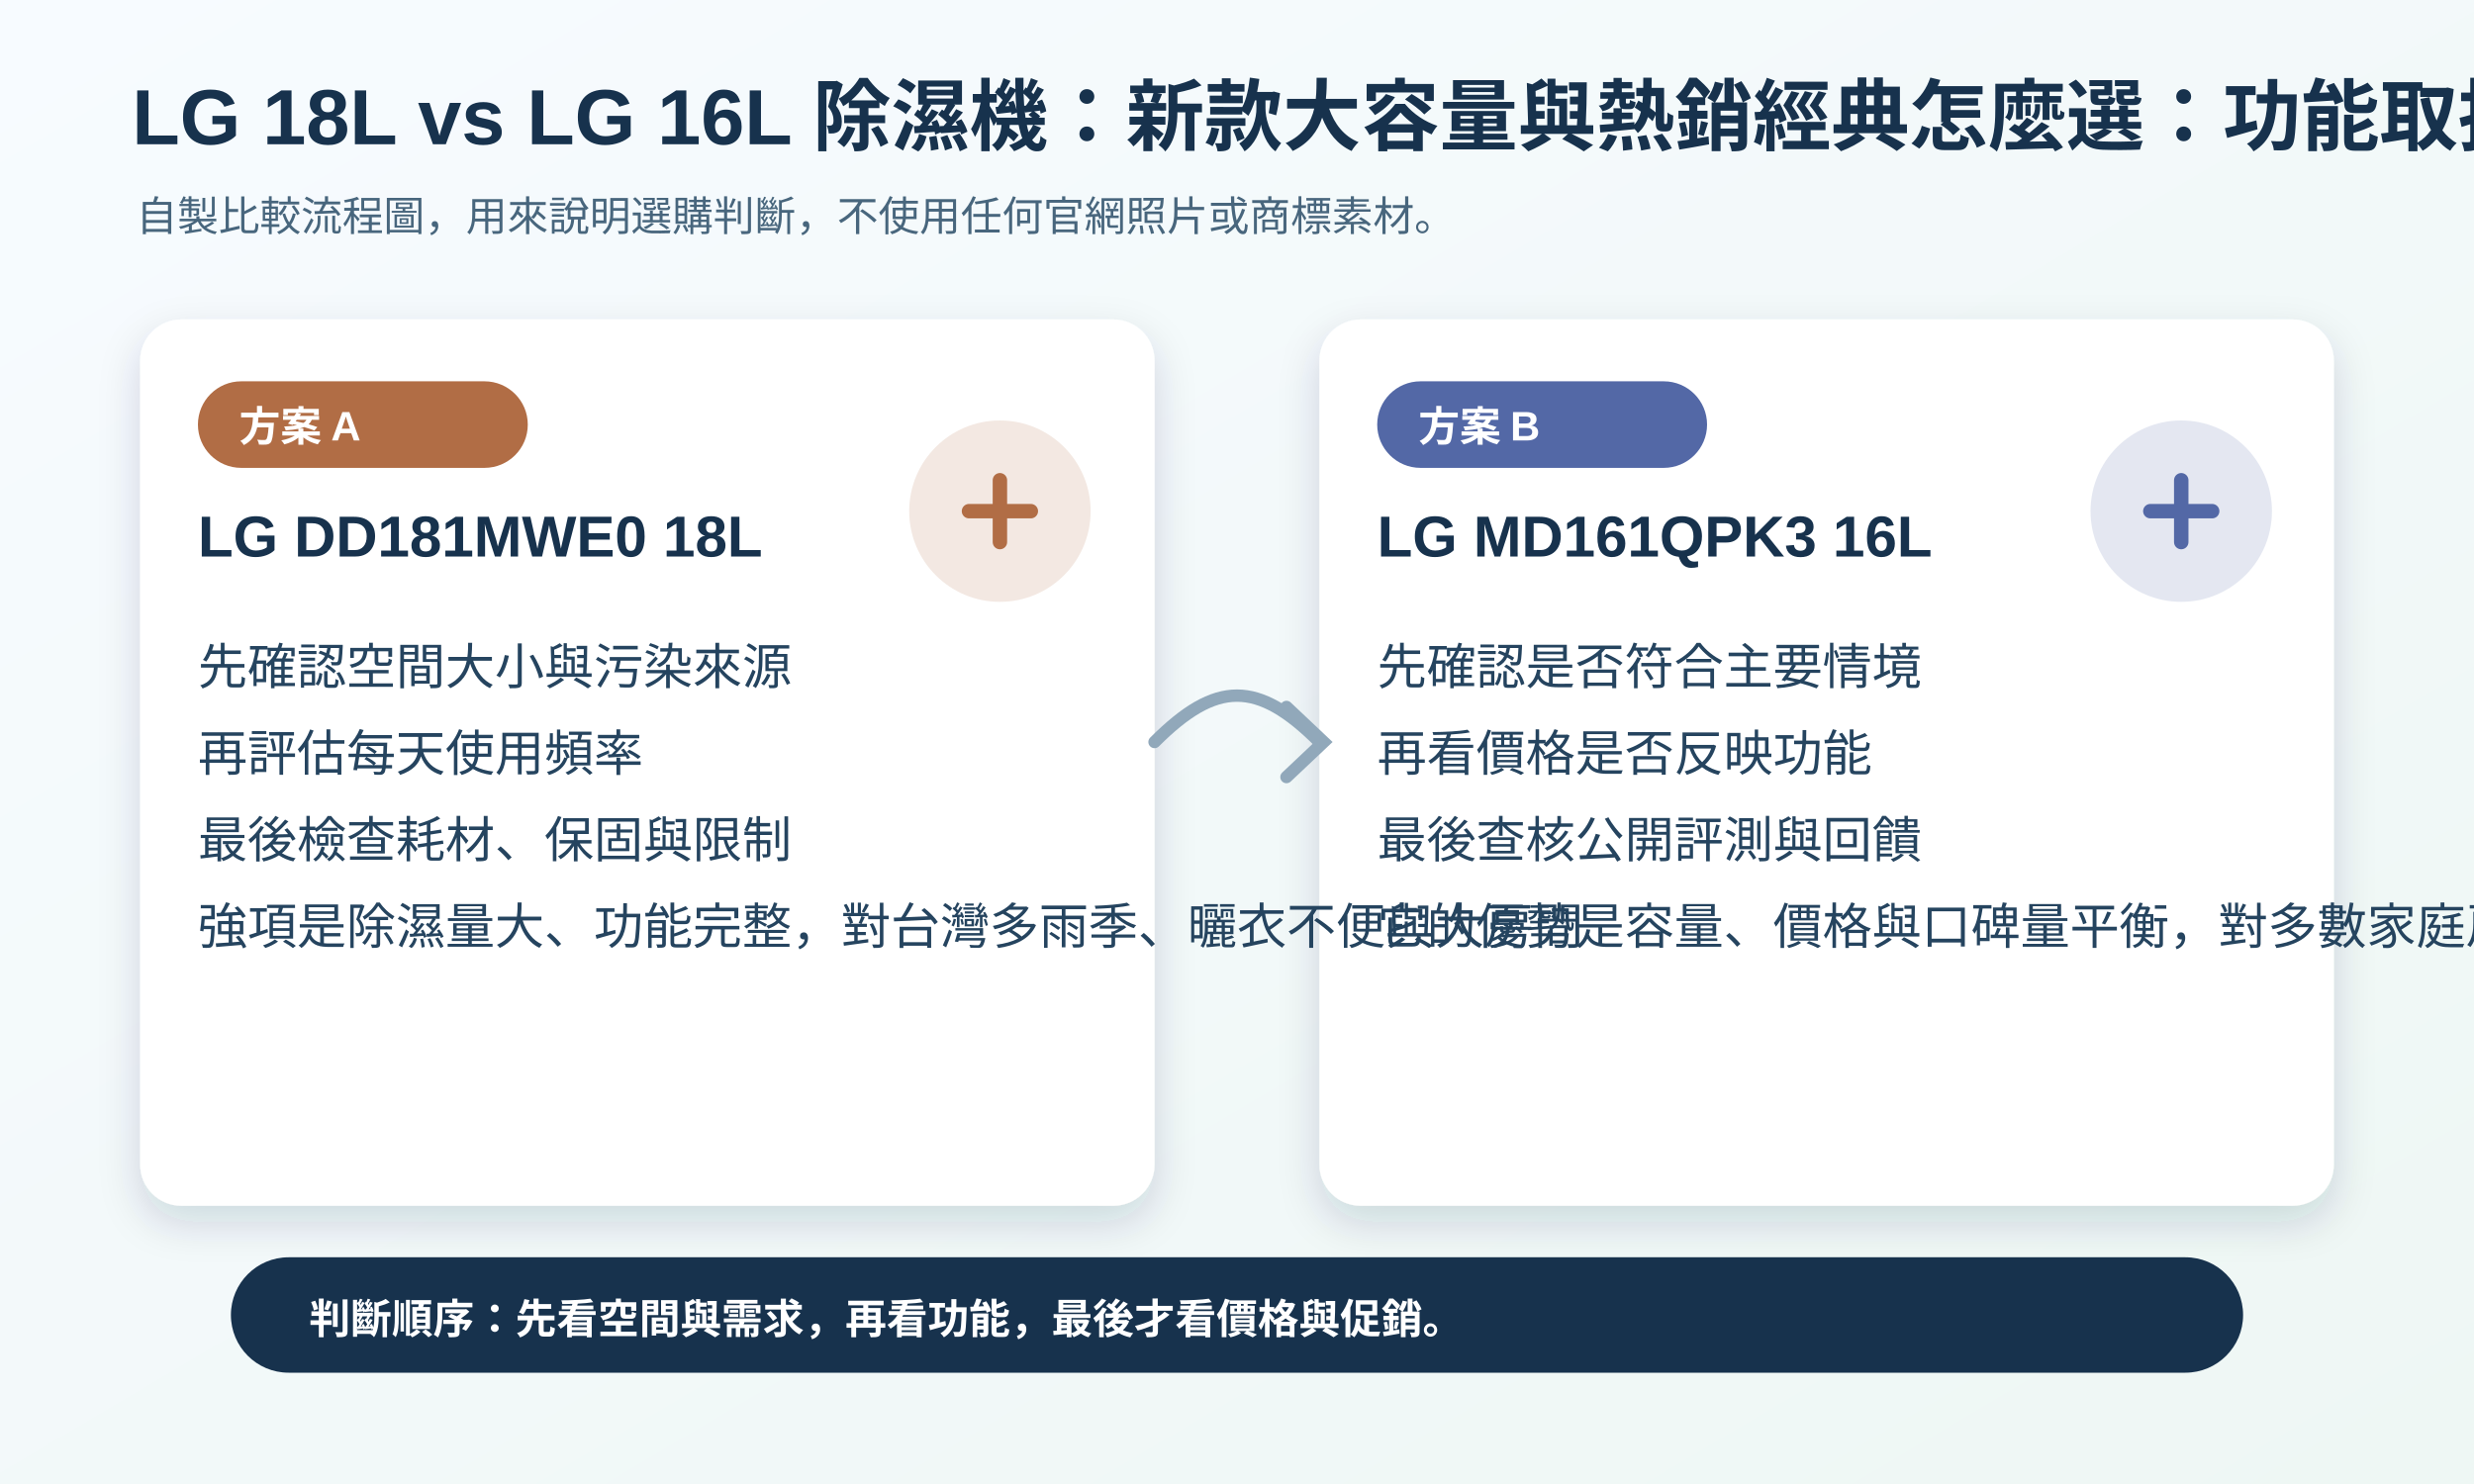
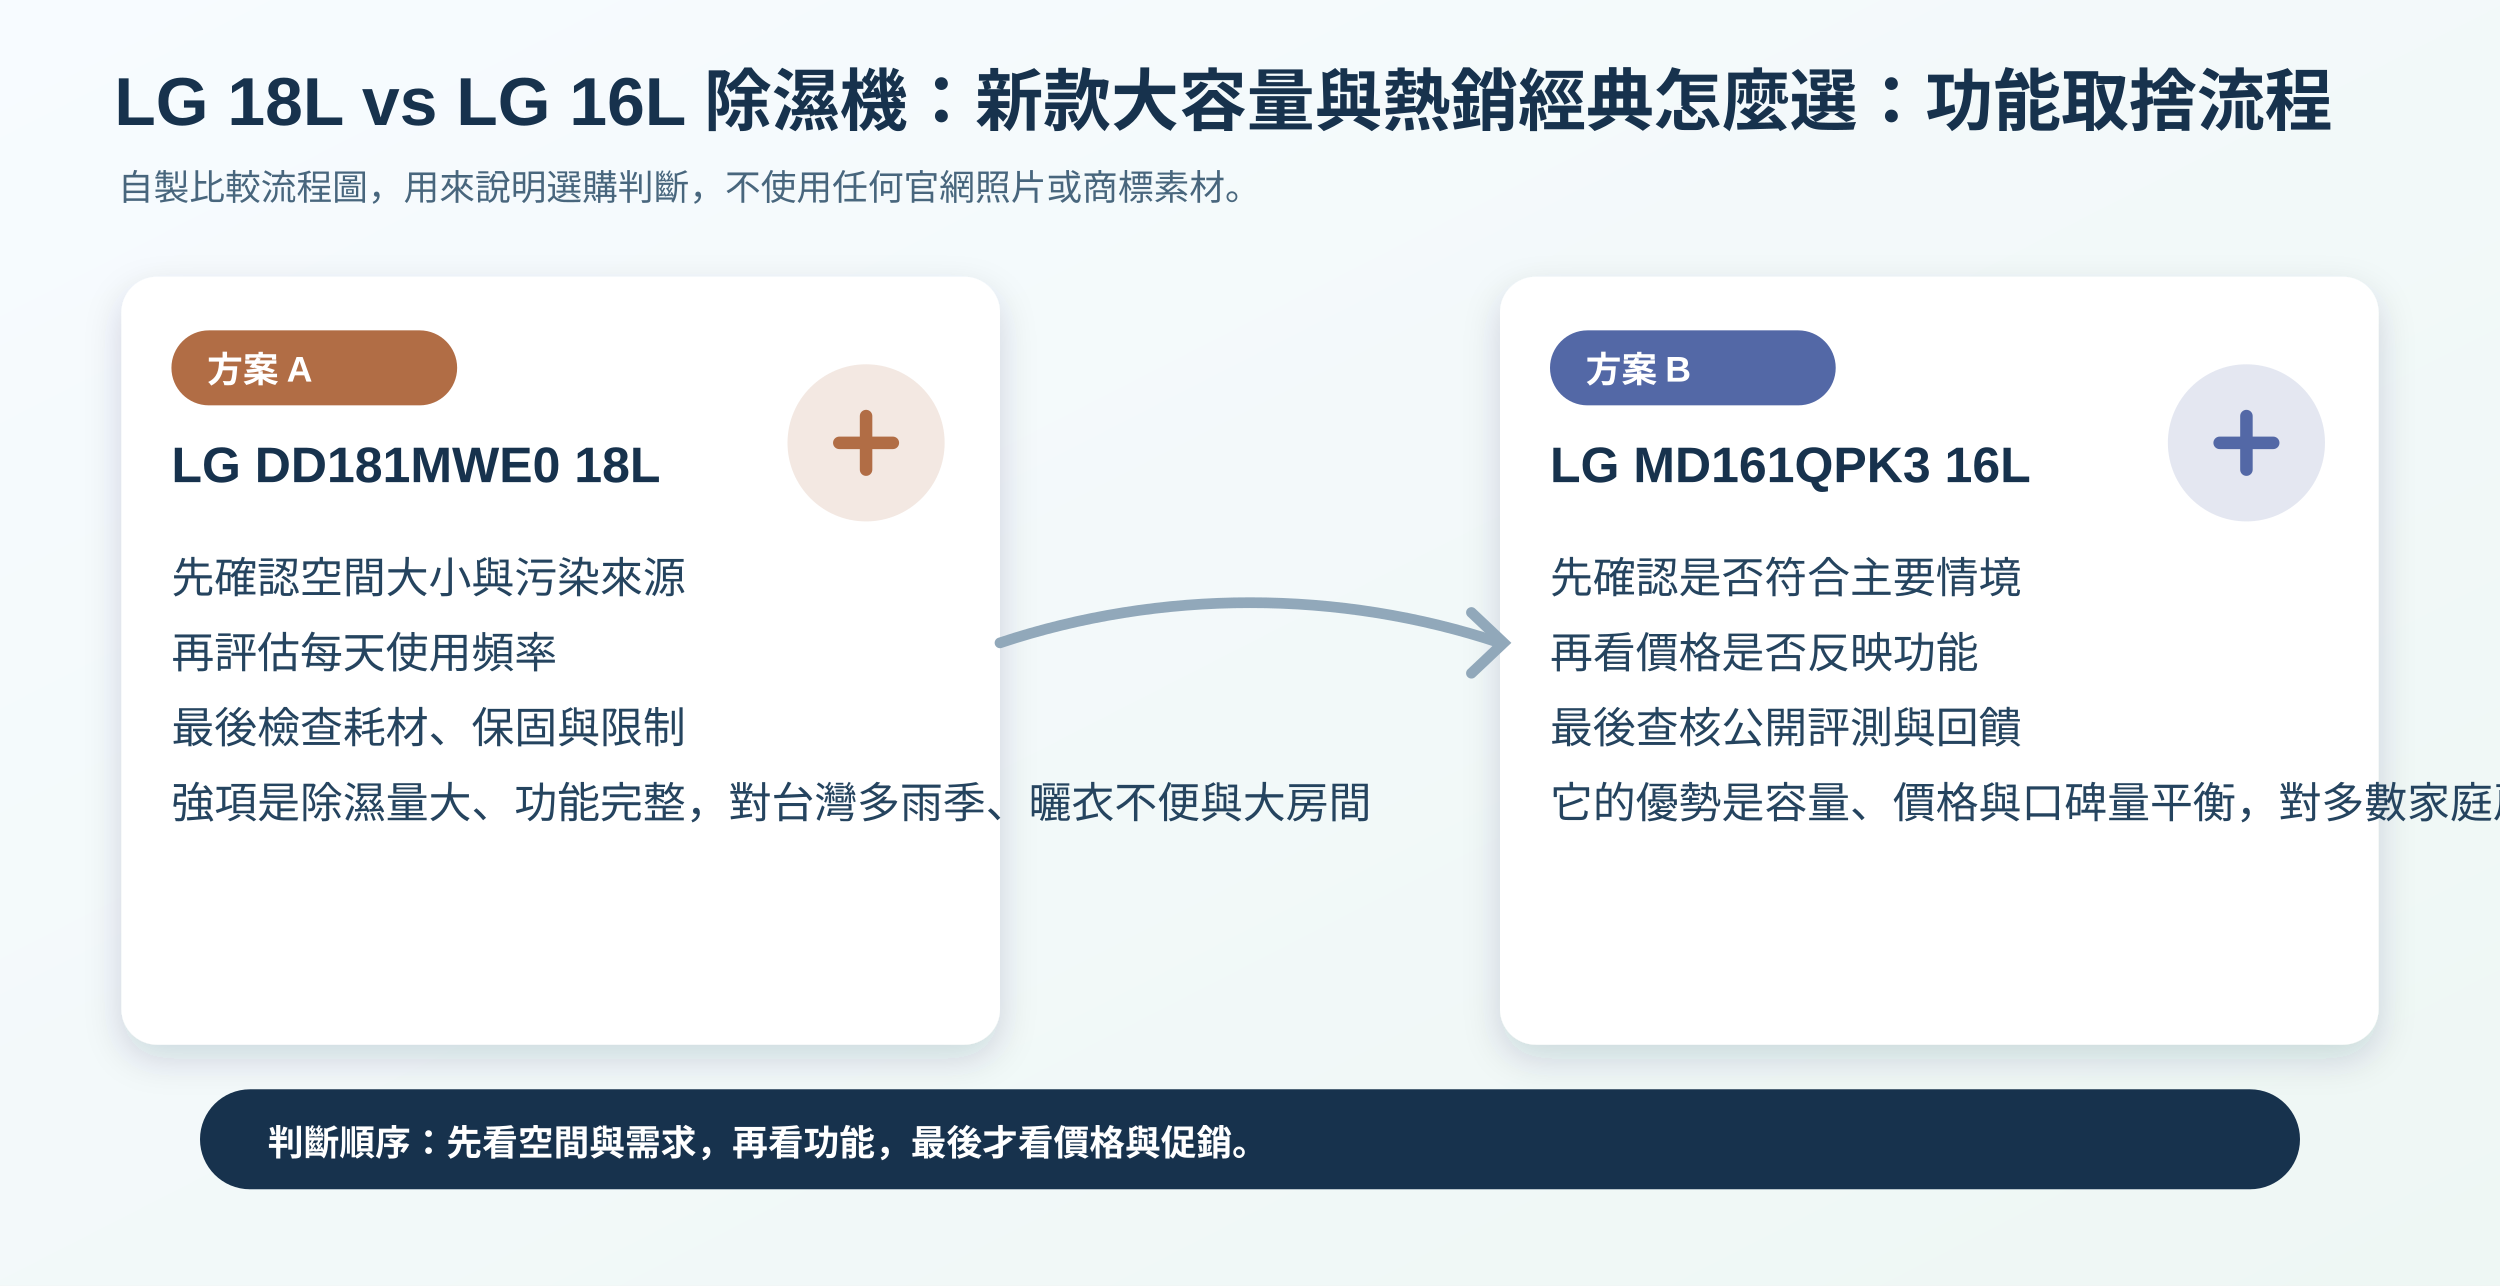
- <svg xmlns="http://www.w3.org/2000/svg" width="1200" height="720" viewBox="0 0 1200 720" role="img" aria-labelledby="title desc">
+ <svg xmlns="http://www.w3.org/2000/svg" width="1400" height="720" viewBox="0 0 1400 720" role="img" aria-labelledby="title desc">
  <defs>
    <linearGradient id="bg" x1="0" x2="1" y1="0" y2="1">
      <stop offset="0%" stop-color="#f7fbff" />
      <stop offset="100%" stop-color="#eef7f4" />
    </linearGradient>
    <filter id="shadow" x="-10%" y="-10%" width="120%" height="120%">
      <feDropShadow dx="0" dy="8" stdDeviation="10" flood-color="#17324d" flood-opacity="0.16" />
    </filter>
  </defs>
  <style>
    .title { font: 700 38px "Noto Sans TC", "Microsoft JhengHei", Arial, sans-serif; fill: #17324d; }
    .label { font: 700 28px "Noto Sans TC", "Microsoft JhengHei", Arial, sans-serif; fill: #17324d; }
    .body { font: 500 24px "Noto Sans TC", "Microsoft JhengHei", Arial, sans-serif; fill: #25445f; }
    .small { font: 500 20px "Noto Sans TC", "Microsoft JhengHei", Arial, sans-serif; fill: #48667d; }
    .pill { font: 700 20px "Noto Sans TC", "Microsoft JhengHei", Arial, sans-serif; fill: #ffffff; }
  </style>
-   <rect width="1200" height="720" rx="0" fill="url(#bg)" />
+   <rect width="1400" height="720" rx="0" fill="url(#bg)" />
  <text x="64" y="70" class="title">LG 18L vs LG 16L 除濕機：新款大容量與熱銷經典怎麼選：功能取捨流程</text>
  <text x="66" y="112" class="small">自製比較流程圖，用來說明選購判斷，不使用任何官網照片或商標素材。</text>
  <rect x="68" y="155" width="492" height="430" rx="20" fill="#ffffff" filter="url(#shadow)" />
-   <rect x="640" y="155" width="492" height="430" rx="20" fill="#ffffff" filter="url(#shadow)" />
+   <rect x="840" y="155" width="492" height="430" rx="20" fill="#ffffff" filter="url(#shadow)" />
  <rect x="96" y="185" width="160" height="42" rx="21" fill="#b16d45" />
-   <rect x="668" y="185" width="160" height="42" rx="21" fill="#5368a6" />
+   <rect x="868" y="185" width="160" height="42" rx="21" fill="#5368a6" />
  <text x="116" y="214" class="pill">方案 A</text>
-   <text x="688" y="214" class="pill">方案 B</text>
+   <text x="888" y="214" class="pill">方案 B</text>
  <text x="96" y="270" class="label">LG DD181MWE0 18L</text>
-   <text x="668" y="270" class="label">LG MD161QPK3 16L</text>
+   <text x="868" y="270" class="label">LG MD161QPK3 16L</text>
  <circle cx="485" cy="248" r="44" fill="#b16d45" opacity="0.16" />
-   <circle cx="1058" cy="248" r="44" fill="#5368a6" opacity="0.16" />
+   <circle cx="1258" cy="248" r="44" fill="#5368a6" opacity="0.16" />
  <path d="M470 248 h30 m-15 -15 v30" stroke="#b16d45" stroke-width="7" stroke-linecap="round" />
-   <path d="M1043 248 h30 m-15 -15 v30" stroke="#5368a6" stroke-width="7" stroke-linecap="round" />
+   <path d="M1243 248 h30 m-15 -15 v30" stroke="#5368a6" stroke-width="7" stroke-linecap="round" />
  <text x="96" y="332" class="body" font-size="26">先確認空間大小與污染來源</text>
  <text x="96" y="374" class="body" font-size="26">再評估每天使用頻率</text>
  <text x="96" y="416" class="body" font-size="26">最後檢查耗材、保固與限制</text>
  <text x="96" y="458" class="body" font-size="26">強項是除濕量大、功能完整，對台灣多雨季、曬衣不便與大房間</text>
-   <text x="668" y="332" class="body" font-size="26">先確認是否符合主要情境</text>
-   <text x="668" y="374" class="body" font-size="26">再看價格是否反映功能</text>
-   <text x="668" y="416" class="body" font-size="26">最後查核公開評測與回饋</text>
-   <text x="668" y="458" class="body" font-size="26">它的優勢是容量、價格與口碑量平衡，對多數家庭房間與客廳除</text>
-   <path d="M560 360 C590 330 610 330 640 360" fill="none" stroke="#91a8ba" stroke-width="6" stroke-linecap="round" />
-   <path d="M624 343 L642 360 L624 377" fill="none" stroke="#91a8ba" stroke-width="6" stroke-linecap="round" />
-   <rect x="112" y="610" width="976" height="56" rx="28" fill="#17324d" />
+   <text x="868" y="332" class="body" font-size="26">先確認是否符合主要情境</text>
+   <text x="868" y="374" class="body" font-size="26">再看價格是否反映功能</text>
+   <text x="868" y="416" class="body" font-size="26">最後查核公開評測與回饋</text>
+   <text x="868" y="458" class="body" font-size="26">它的優勢是容量、價格與口碑量平衡，對多數家庭房間與客廳除</text>
+   <path d="M560 360 C650 330 750 330 840 360" fill="none" stroke="#91a8ba" stroke-width="6" stroke-linecap="round" />
+   <path d="M824 343 L842 360 L824 377" fill="none" stroke="#91a8ba" stroke-width="6" stroke-linecap="round" />
+   <rect x="112" y="610" width="1176" height="56" rx="28" fill="#17324d" />
  <text x="150" y="647" class="pill">判斷順序：先看空間與需求，再看功能，最後才看價格與促銷。</text>
</svg>
